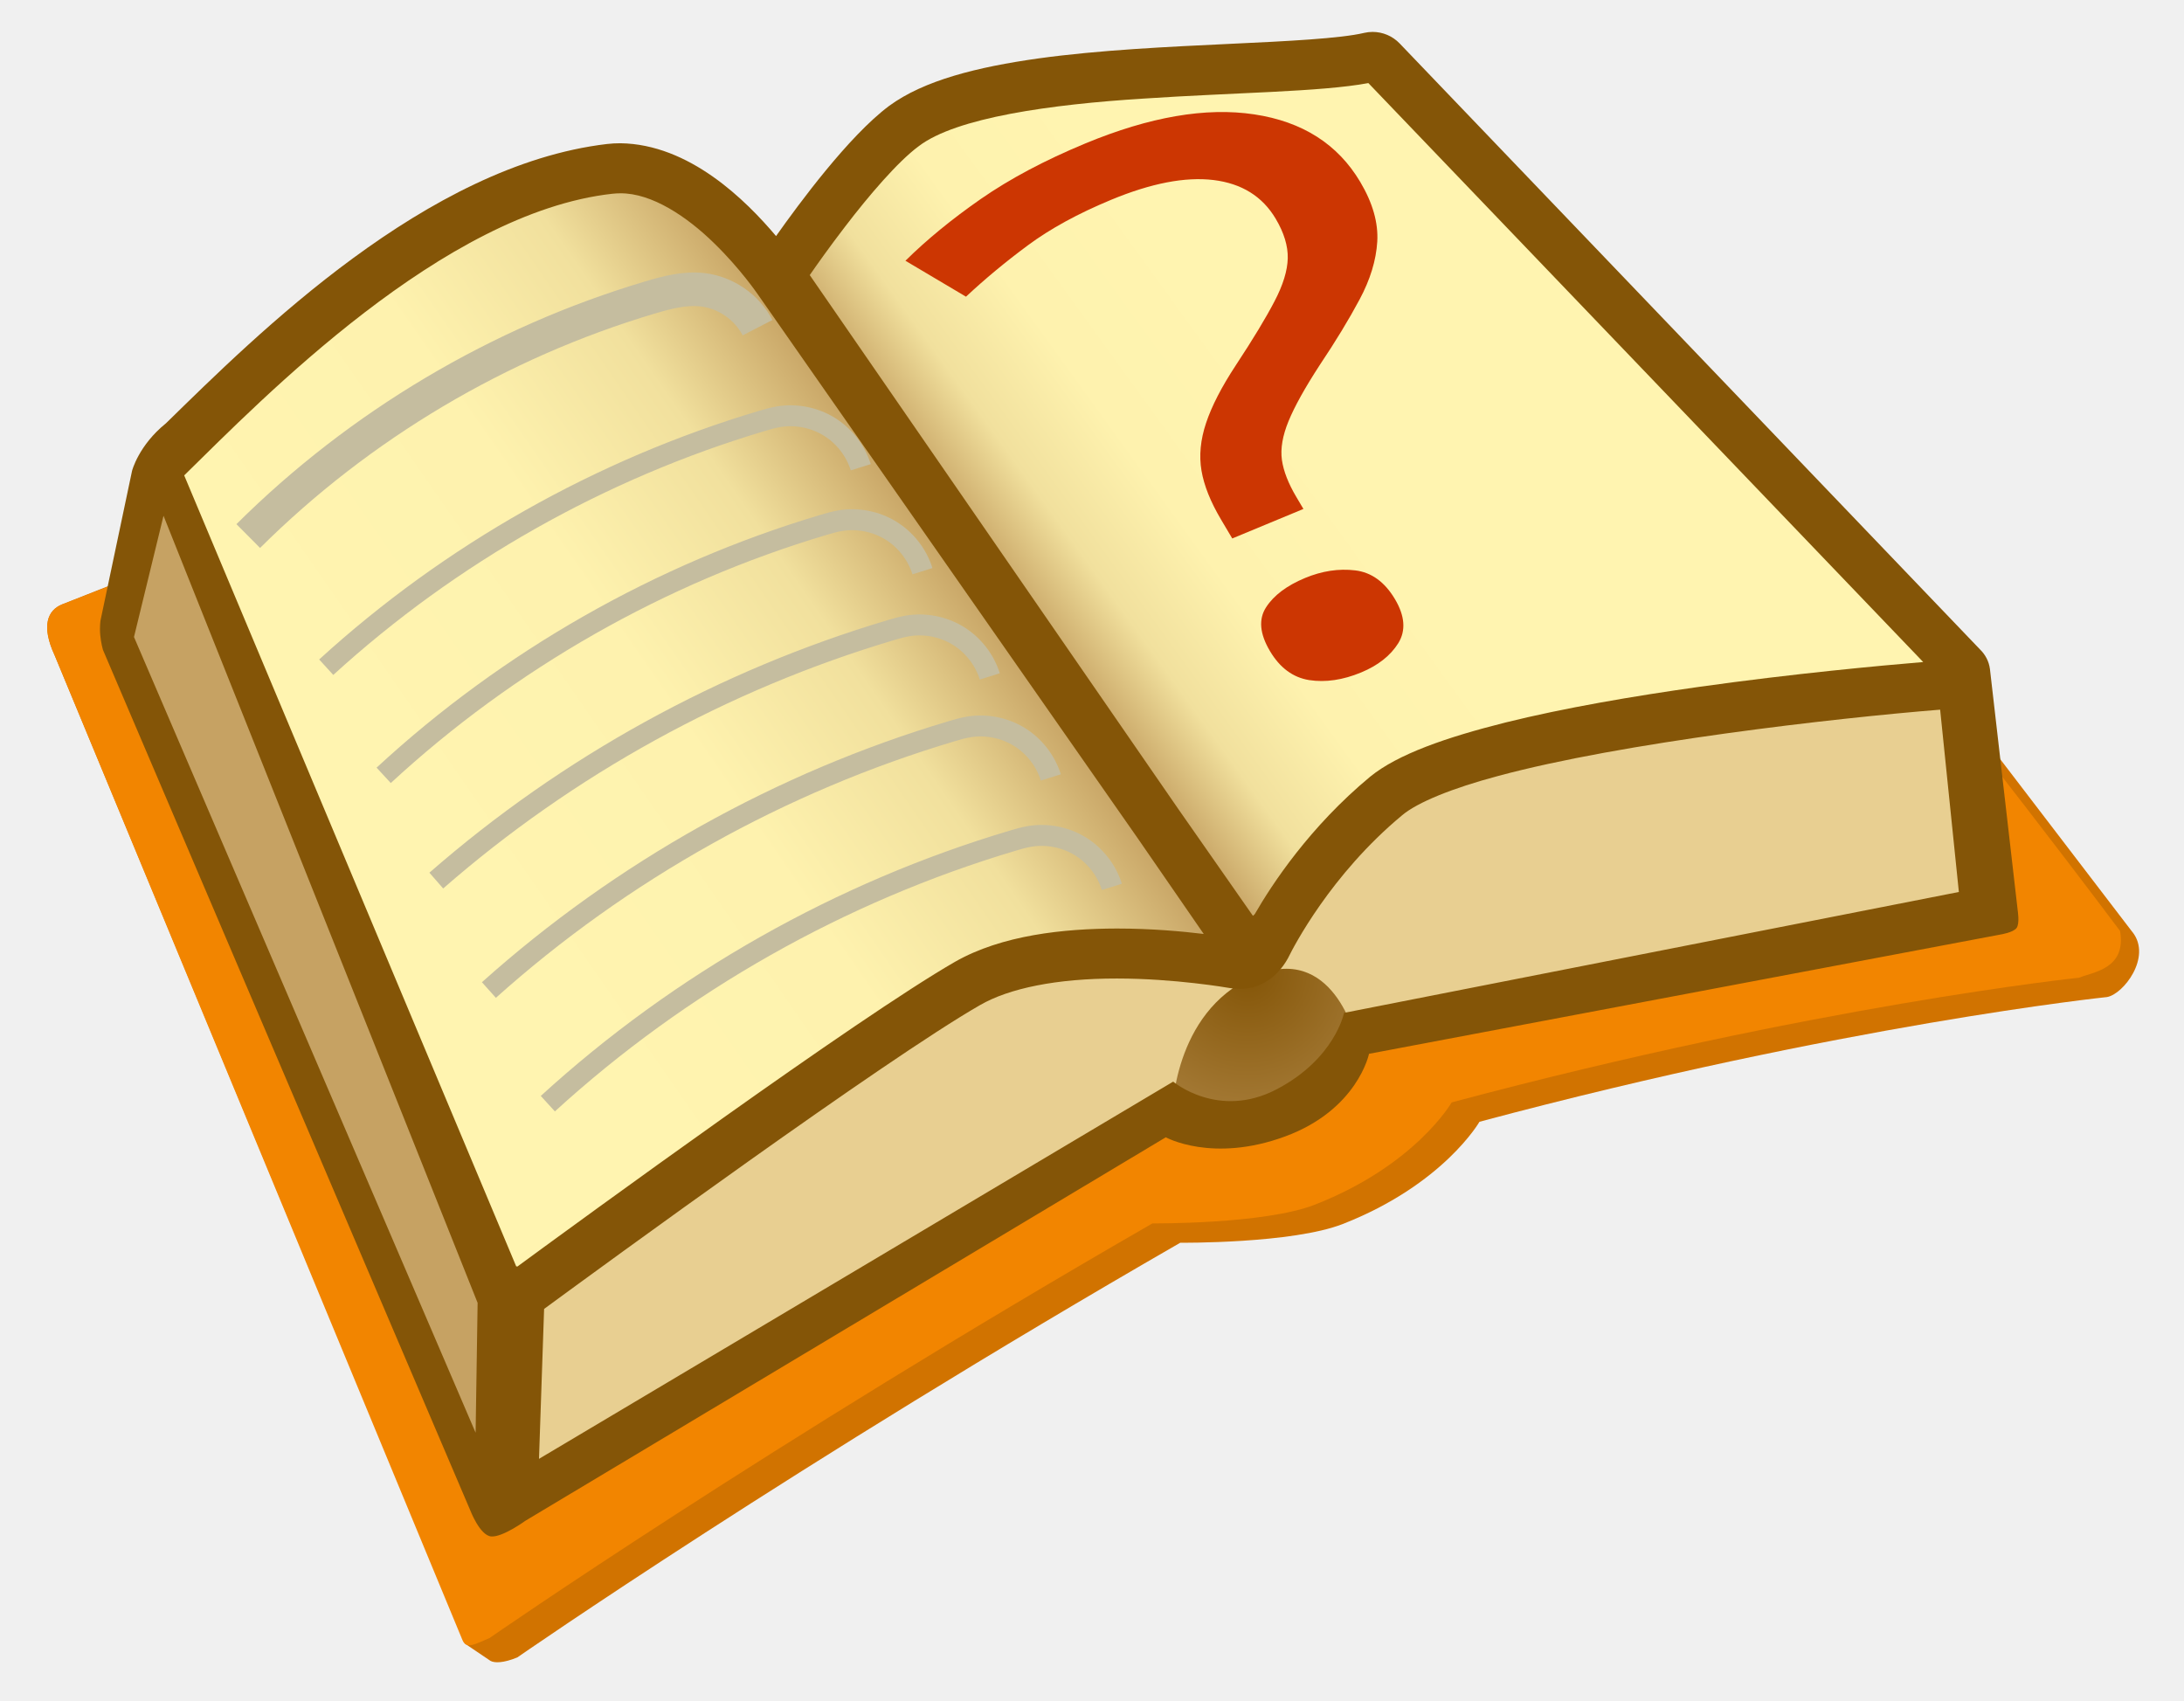
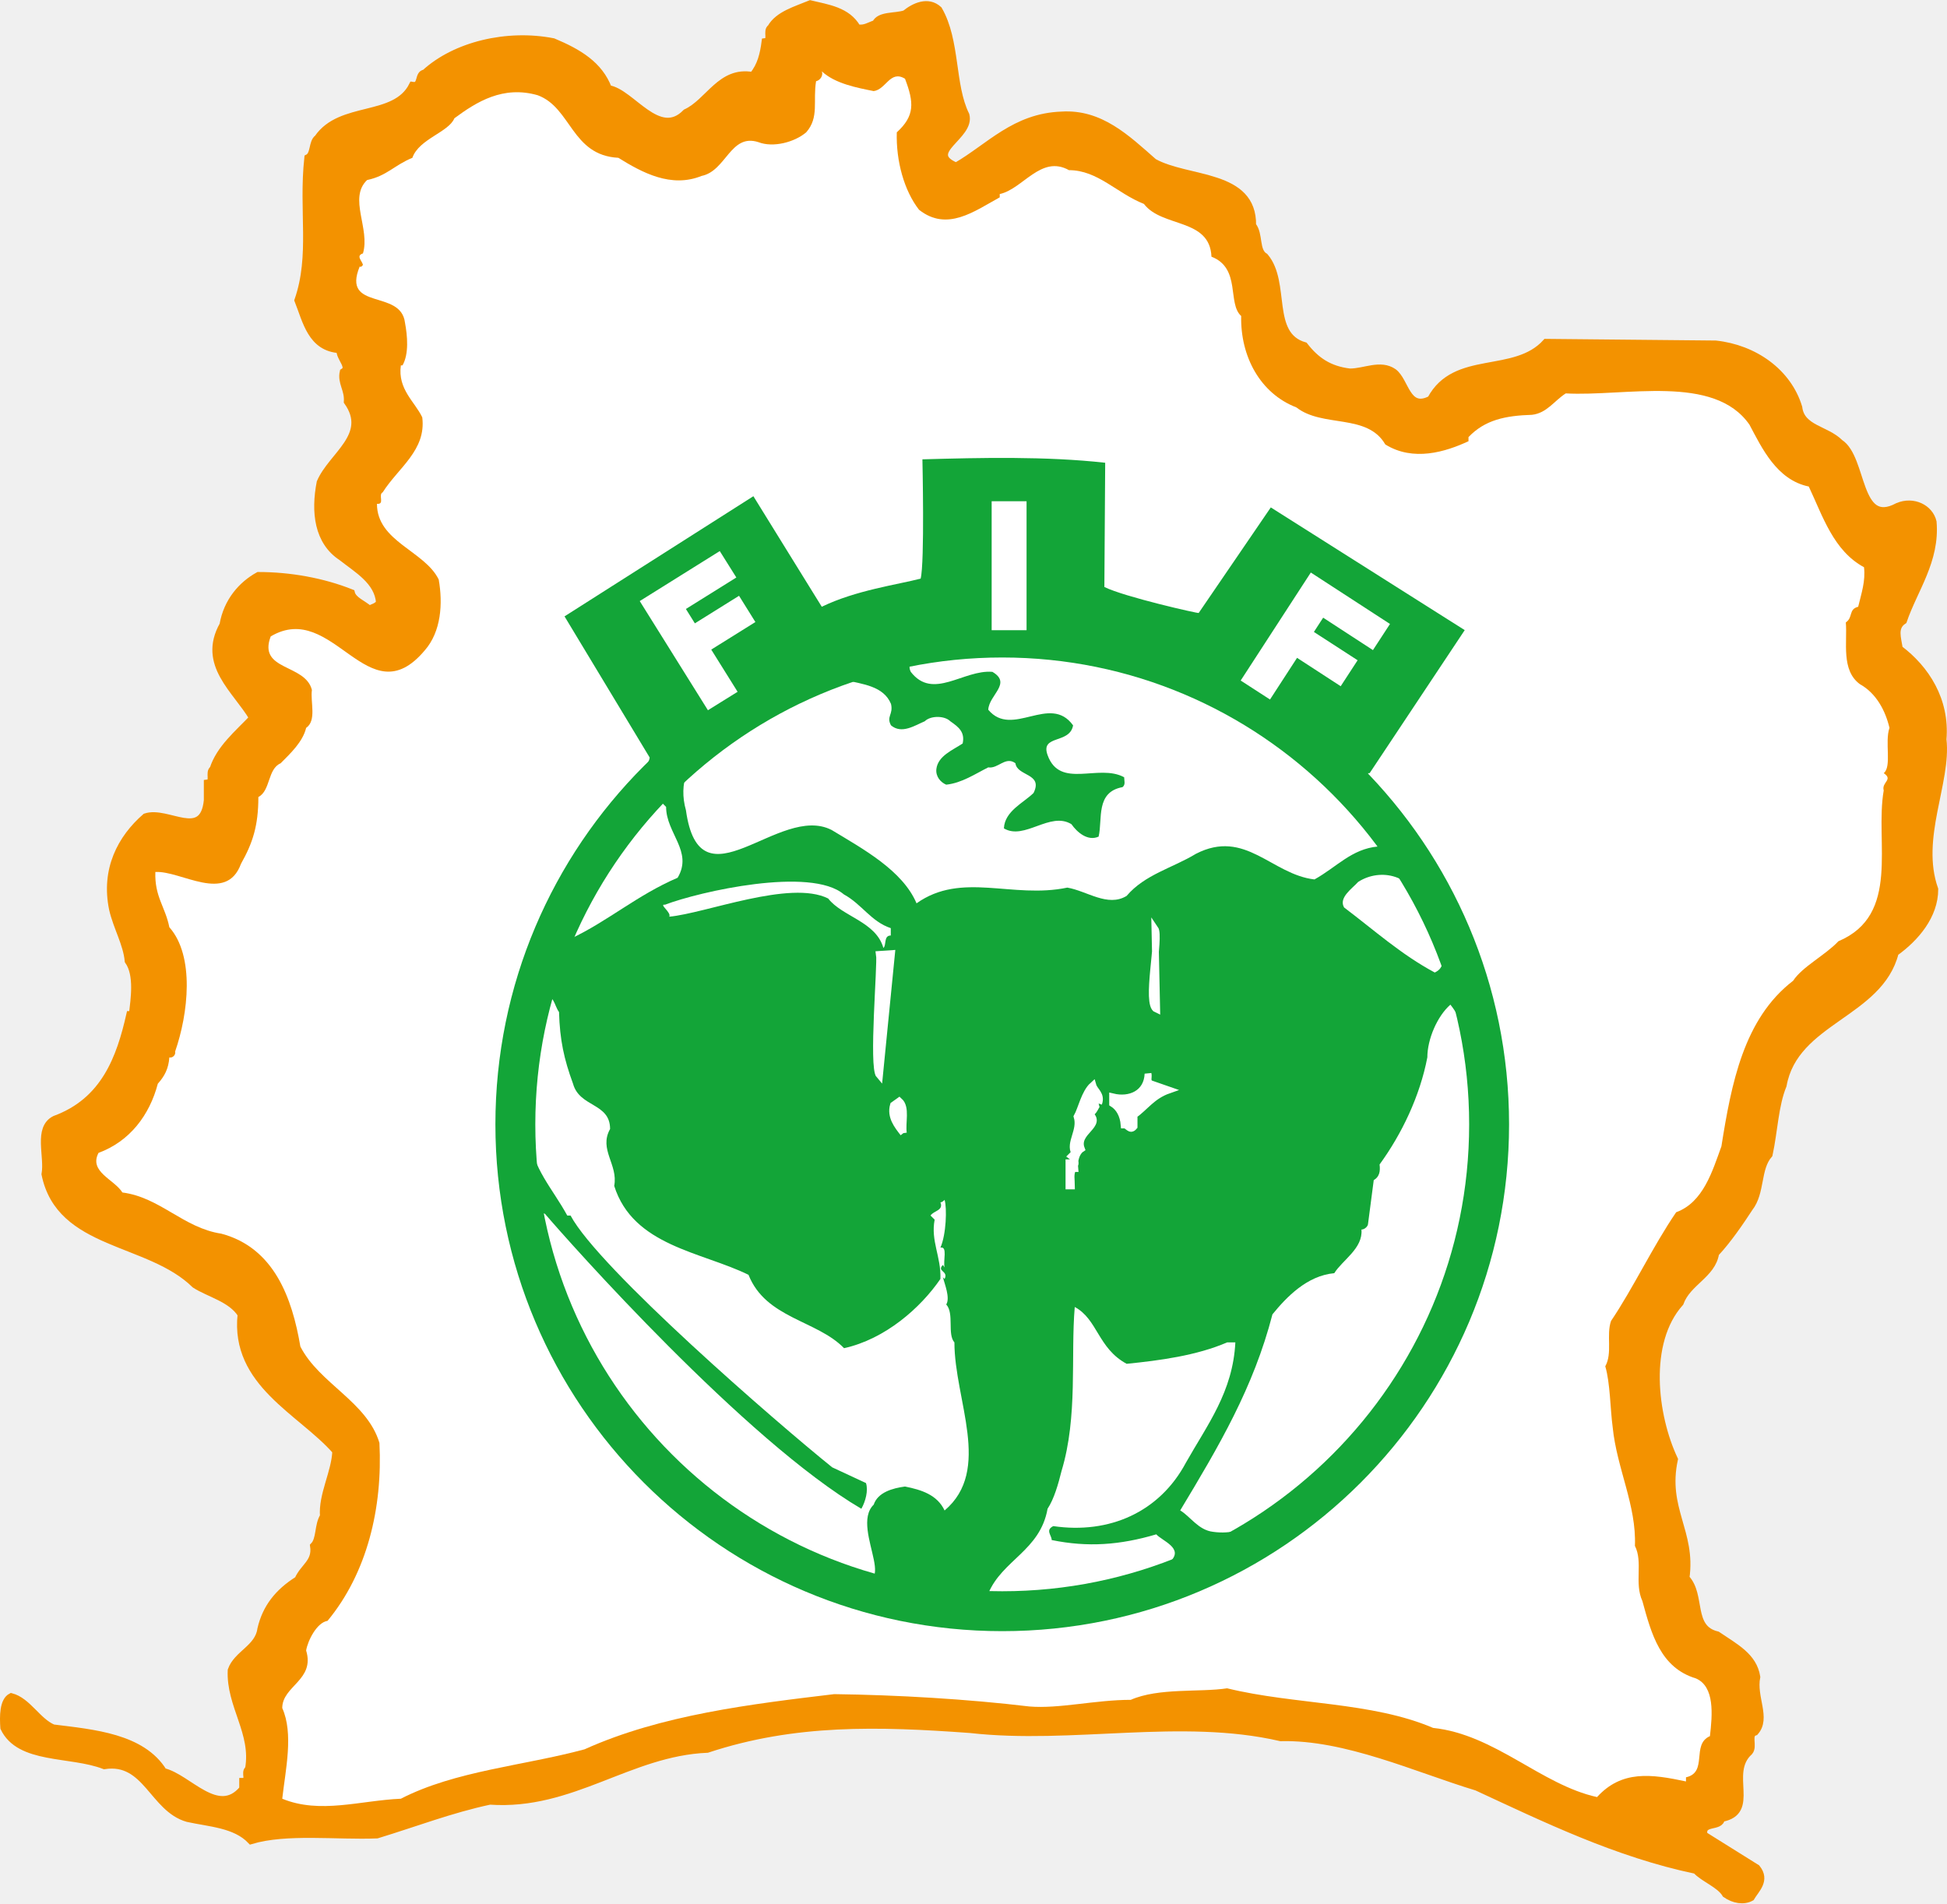
- <svg xmlns="http://www.w3.org/2000/svg" xmlns:xlink="http://www.w3.org/1999/xlink" viewBox="0 0 262 204" enable-background="new 0 0 262 204" version="1.1" id="svg4626">
-   <defs id="defs4590">
-     <linearGradient id="grad2" gradientUnits="userSpaceOnUse" x1="52.778" y1="104.61" x2="112.44" y2="63.27" xlink:href="#grad1" />
-     <linearGradient id="grad1" gradientUnits="userSpaceOnUse" x1="161.12" y1="56.12" x2="127.46" y2="80.45">
-       <stop offset="0" stop-color="#fff4b0" id="stop4576" />
-       <stop offset=".468" stop-color="#fef2ae" id="stop4578" />
-       <stop offset=".757" stop-color="#f1e09d" id="stop4580" />
-       <stop offset="1" stop-color="#c6a263" id="stop4582" />
-     </linearGradient>
-     <radialGradient id="grad0" cx="149.64" cy="116.71" r="42.05" gradientUnits="userSpaceOnUse">
-       <stop offset="0" stop-color="#845507" id="stop4585" />
-       <stop offset="1" stop-color="#d4b07a" id="stop4587" />
-     </radialGradient>
+ <svg xmlns="http://www.w3.org/2000/svg" width="319.812" height="312.684" viewBox="0 0 177.954 173.964" version="1.1" id="svg1">
+   <defs id="defs1">
+     <clipPath clipPathUnits="userSpaceOnUse" id="clipPath5309">
+       <path d="m 506.084,301.892 h 30.732 v 30.043 h -30.732 z" transform="translate(-519.6154,-331.5007)" id="path5309" />
+     </clipPath>
+     <clipPath clipPathUnits="userSpaceOnUse" id="clipPath5311">
+       <path d="m 506.084,301.892 h 30.732 v 30.043 h -30.732 z" transform="translate(-519.8749,-330.4993)" id="path5311" />
+     </clipPath>
+     <clipPath clipPathUnits="userSpaceOnUse" id="clipPath5313">
+       <path d="m 506.084,301.892 h 30.732 v 30.043 h -30.732 z" transform="translate(-523.5157,-322.6713)" id="path5313" />
+     </clipPath>
+     <clipPath clipPathUnits="userSpaceOnUse" id="clipPath5315">
+       <path d="m 506.084,301.892 h 30.732 v 30.043 h -30.732 z" transform="translate(-523.8929,-321.3576)" id="path5315" />
+     </clipPath>
+     <clipPath clipPathUnits="userSpaceOnUse" id="clipPath5317">
+       <path d="m 506.084,301.892 h 30.732 v 30.043 h -30.732 z" transform="translate(-516.598,-319.1993)" id="path5317" />
+     </clipPath>
+     <clipPath clipPathUnits="userSpaceOnUse" id="clipPath5319">
+       <path d="m 506.084,301.892 h 30.732 v 30.043 h -30.732 z" transform="translate(-528.4832,-317.6776)" id="path5319" />
+     </clipPath>
+     <clipPath clipPathUnits="userSpaceOnUse" id="clipPath5321">
+       <path d="m 506.084,301.892 h 30.732 v 30.043 h -30.732 z" transform="translate(-520.1442,-317.2858)" id="path5321" />
+     </clipPath>
+     <clipPath clipPathUnits="userSpaceOnUse" id="clipPath5323">
+       <path d="m 506.084,301.892 h 30.732 v 30.043 h -30.732 z" transform="translate(-524.3411,-316.0036)" id="path5323" />
+     </clipPath>
+     <clipPath clipPathUnits="userSpaceOnUse" id="clipPath5325">
+       <path d="m 506.084,301.892 h 30.732 v 30.043 h -30.732 z" transform="translate(-515.1287,-314.8304)" id="path5325" />
+     </clipPath>
+     <clipPath clipPathUnits="userSpaceOnUse" id="clipPath5327">
+       <path d="m 506.084,301.892 h 30.732 v 30.043 h -30.732 z" transform="translate(-529.3934,-314.2062)" id="path5327" />
+     </clipPath>
+     <clipPath clipPathUnits="userSpaceOnUse" id="clipPath5329">
+       <path d="m 506.084,301.892 h 30.732 v 30.043 h -30.732 z" transform="translate(-519.9658,-314.9599)" id="path5329" />
+     </clipPath>
+     <clipPath clipPathUnits="userSpaceOnUse" id="clipPath5331">
+       <path d="m 506.084,301.892 h 30.732 v 30.043 h -30.732 z" transform="translate(-524.244,-314.8304)" id="path5331" />
+     </clipPath>
+     <clipPath clipPathUnits="userSpaceOnUse" id="clipPath5333">
+       <path d="m 506.084,301.892 h 30.732 v 30.043 h -30.732 z" transform="translate(-523.4249,-314.5181)" id="path5333" />
+     </clipPath>
+     <clipPath clipPathUnits="userSpaceOnUse" id="clipPath5335">
+       <path d="m 506.084,301.892 h 30.732 v 30.043 h -30.732 z" transform="translate(-520.3427,-314.0496)" id="path5335" />
+     </clipPath>
+     <clipPath clipPathUnits="userSpaceOnUse" id="clipPath5337">
+       <path d="m 506.084,301.892 h 30.732 v 30.043 h -30.732 z" transform="translate(-523.8672,-310.4086)" id="path5337" />
+     </clipPath>
+     <clipPath clipPathUnits="userSpaceOnUse" id="clipPath5339">
+       <path d="m 506.084,301.892 h 30.732 v 30.043 h -30.732 z" transform="translate(-514.2184,-314.1884)" id="path5339" />
+     </clipPath>
+     <clipPath clipPathUnits="userSpaceOnUse" id="clipPath5341">
+       <path d="m 506.084,301.892 h 30.732 v 30.043 h -30.732 z" id="path5341" />
+     </clipPath>
+     <clipPath clipPathUnits="userSpaceOnUse" id="clipPath5343">
+       <path d="m 506.084,301.892 h 30.732 v 30.043 h -30.732 z" transform="translate(-526.7982,-322.7867)" id="path5343" />
+     </clipPath>
  </defs>
-   <path fill="#d17300" d="m255.83 111.83l-17.333-22.667-69.67-80.5-161.41 63.847c-1.676.694-2.509 2.528-.861 6.096 0 0 49.23 118.61 49.27 118.59l3.02 2.039c.481.258 1.534.274 3.21-.416 0 0 33.436-23.21 79.53-49.744 0 0 13.442.121 19.5-2.25 12.09-4.73 16.397-12.263 16.397-12.263 43.604-11.651 75.27-14.958 75.27-14.958 1.956-.319 5.415-4.776 3.082-7.777" id="path4592" />
-   <path fill="#f28500" d="m254.33 111.67c.789 4.557-3.235 4.917-4.913 5.612 0 0-31.667 3.307-75.27 14.958 0 0-4.311 7.528-16.397 12.263-6.06 2.371-19.5 2.25-19.5 2.25-46.09 26.533-79.53 49.744-79.53 49.744-1.677.694-2.723 1.381-3.218.297l-48.946-118.18c-1.648-3.568-.815-5.402.861-6.096 0 0 158.54-61.53 158.55-61.54 17.527 6.02 88.36 100.69 88.36 100.69" id="path4594" />
-   <path fill="#c6a263" d="M14.25 76 60 182.5 61.33 155.83 20.333 58z" id="path4596" />
-   <path fill="#e8cf91" d="m63 154c0 0 52.33-37.999 58.33-38.33s27.642-2.493 27.642-2.493l23.775-22.17 61.35-8.836 4.736 28.645-75.17 14.191-12.334 8-12 2-79.33 47.5 3-28.5" id="path4598" />
-   <path fill="url(#grad0)" d="m140.62 133.62c0 0 .042-12.12 9.709-16.458s12.354 7.583 12.354 7.583l-9.563 9.188-12.5-.313" id="path4600" />
-   <path fill="url(#grad1)" d="m149.27 113.77l-55.17-79.917c-.352-.508-.356-1.177-.001-1.689.35-.521 8.639-12.797 14.352-17.03 7.213-5.353 25.06-6.197 39.41-6.876 7.104-.335 13.239-.625 16.479-1.381.115-.027.229-.04.342-.04.404 0 .798.163 1.084.462l69.33 72.33c.402.419.525 1.036.316 1.577-.21.544-.719.915-1.294.957-.566.04-56.701 4.103-67.813 13.324-9.705 8.06-14.433 18.06-14.433 18.06l-2.594.22" id="path4602" />
-   <path fill="url(#grad2)" d="m59.948 154.91l-41.29-99.16c0 0 33.367-33.16 53.677-35.5l2.082-.062c9.782 0 18.963 13.397 18.963 13.397l55.6 79.59c-0.0 0-1.505 2.336-1.505 2.336s-6.188-1.131-13.47-1.131c-7.632 0-13.83 1.24-17.923 3.59-12.865 7.385-53.855 37.572-53.855 37.572l-2.275-.628" id="path4604" />
-   <path fill="#845507" d="m242.04 109.12l-3.321-28.873c-.122-.932-.563-1.734-1.189-2.342-.096-.117-69.62-72.69-69.62-72.69-.858-.897-2.037-1.387-3.248-1.387-.342 0-.685.04-1.022.119-2.813.669-9.227.996-15.938 1.306-7.653.362-15.854.748-23.15 1.758-7.299 1.029-13.697 2.61-17.907 5.704-4.833 3.619-10.783 11.697-13.547 15.602-3.645-4.313-10.398-11.03-18.691-11.134-.535 0-1.069.031-1.596.092-21.621 2.556-41.946 22.788-52.902 33.501-3.292 2.657-4.067 5.701-4.067 5.701l-3.78 17.931c0 0-.124.766-.039 1.743.085.977.323 1.793.323 1.793l44.06 103.21c0 0 1.156 3.048 2.526 3.153 1.37.106 4.099-1.885 4.099-1.885l76.82-45.996c0 0 5.603 3.108 14.311-.1s10.07-9.915 10.07-9.915l75.78-14.314c0 0 1.481-.229 1.897-.771s.127-2.207.127-2.207m-222.42-47.25c0 0 37.644 94.34 37.681 94.42l-.241 15.573-40.982-95.45 3.542-14.542m81.81-34.744c2.756-3.602 6.264-7.732 8.793-9.593 4.487-3.429 15.794-5.01 26.997-5.708 10.708-.72 21.302-.798 26.938-1.859l66.56 69.45c-5.071.422-15.606 1.391-26.909 2.981-7.893 1.11-16.15 2.523-23.22 4.275-7.07 1.777-12.901 3.789-16.224 6.503-7.228 6-11.74 12.844-13.84 16.487l-.214.2-8.918-12.764-44.25-64.1c.804-1.161 2.379-3.392 4.281-5.866m-27.929-3.891c.302-.036.606-.052.91-.052 3.825-.043 8.06 2.854 11.228 5.947 1.583 1.533 2.908 3.079 3.827 4.235.921 1.156 1.419 1.897 1.423 1.897l45.579 65.25 7.947 11.518c-2.568-.315-6.292-.654-10.416-.654-6.419.013-13.804.79-19.417 3.989-11.7 6.727-44.765 30.88-52.5 36.555-.049-.001-.099-.016-.148-.021l-39.827-94.88c9.422-9.237 31.08-31.542 51.39-33.787m87.75 98.26c0 0-1.083 5.5-8.08 9.167s-12.417-.917-12.417-.917l-76.08 45.25.613-17.985c7.01-5.146 40.968-29.953 52.29-36.442 3.485-2.02 9.218-3.202 16.429-3.193 6.985.002 13.313 1.108 13.512 1.14.396.063.804.1 1.212.1 2.061.054 4.369-1.071 5.8-3.688.085-.162.048-.098.102-.2.527-1.066 5.01-9.821 13.583-16.931 1.846-1.564 6.08-3.266 11.465-4.702 14.943-4.04 40.32-6.94 53.08-7.969l2.246 21.87-73.75 14.5" id="path4606" />
-   <path style="fill:none;stroke:#c5bd9f;stroke-width:4.025;stroke-linecap:butt;stroke-linejoin:miter;stroke-miterlimit:4;stroke-dasharray:none;stroke-opacity:1" d="M 30.045,63.119 C 43.431,49.81 60.153,39.882 78.246,34.5 c 2.06,-0.613 4.199,-1.173 6.333,-0.921 2.751,0.325 5.292,2.084 6.564,4.545" id="path4652" transform="translate(-0.264564,1.183842)" />
-   <path style="fill:none;stroke:#c5bd9f;stroke-width:2.513;stroke-linecap:butt;stroke-linejoin:miter;stroke-opacity:1;stroke-miterlimit:4;stroke-dasharray:none" d="M 39.134,80.035 C 54.045,66.436 72.055,56.257 91.396,50.495 c 0.666,-0.198 1.335,-0.392 2.02,-0.505 2.074,-0.342 4.266,0.088 6.055,1.19 1.79,1.101 3.162,2.864 3.791,4.87" id="path4664" />
-   <path transform="translate(7.398095,12.4671)" style="fill:none;stroke:#c5bd9f;stroke-width:2.513;stroke-linecap:butt;stroke-linejoin:miter;stroke-miterlimit:4;stroke-dasharray:none;stroke-opacity:1" d="M 38.629,80.54 C 53.628,66.688 71.829,56.324 91.396,50.495 c 0.666,-0.198 1.335,-0.392 2.02,-0.505 2.074,-0.342 4.266,0.088 6.055,1.19 1.79,1.101 3.162,2.864 3.791,4.87" id="path4664-0" />
-   <path transform="translate(15.4773,25.09086)" style="fill:none;stroke:#c5bd9f;stroke-width:2.513;stroke-linecap:butt;stroke-linejoin:miter;stroke-miterlimit:4;stroke-dasharray:none;stroke-opacity:1" d="M 36.861,80.54 C 52.613,66.781 71.35,56.458 91.396,50.495 c 0.666,-0.198 1.335,-0.392 2.02,-0.505 2.074,-0.343 4.266,0.088 6.056,1.189 1.79,1.101 3.162,2.865 3.791,4.87" id="path4664-4" />
-   <path transform="translate(22.79909,37.20967)" style="fill:none;stroke:#c5bd9f;stroke-width:2.513;stroke-linecap:butt;stroke-linejoin:miter;stroke-miterlimit:4;stroke-dasharray:none;stroke-opacity:1" d="M 35.851,81.55 C 51.781,67.281 70.899,56.593 91.396,50.495 c 0.666,-0.198 1.335,-0.392 2.02,-0.505 2.074,-0.343 4.266,0.088 6.056,1.189 1.79,1.101 3.162,2.865 3.791,4.87" id="path4664-7" />
-   <path transform="translate(30.12087,50.33838)" style="fill:none;stroke:#c5bd9f;stroke-width:2.513;stroke-linecap:butt;stroke-linejoin:miter;stroke-miterlimit:4;stroke-dasharray:none;stroke-opacity:1" d="M 35.599,82.054 C 51.509,67.519 70.741,56.641 91.396,50.495 c 0.666,-0.198 1.335,-0.392 2.02,-0.505 2.074,-0.343 4.266,0.088 6.056,1.189 1.79,1.101 3.162,2.864 3.791,4.87" id="path4664-7-2" />
-   <text xml:space="preserve" style="font-style:normal;font-variant:normal;font-weight:normal;font-stretch:normal;font-size:112.935px;line-height:1.25;font-family:Calibri;-inkscape-font-specification:'Calibri, Normal';font-variant-ligatures:normal;font-variant-caps:normal;font-variant-numeric:normal;text-align:start;letter-spacing:0px;word-spacing:0px;writing-mode:lr-tb;text-anchor:start;fill:#cc3602;fill-opacity:1;stroke:none;stroke-width:2.353" x="65.577" y="158.662" id="text4738" transform="matrix(1.079843,-0.4478802,0.4408475,0.743213,0,0)">
-     <tspan id="tspan4736" x="65.577" y="158.662" style="fill:#cc3602;fill-opacity:1;stroke-width:2.353">?</tspan>
-   </text>
+   <g id="layer1" transform="translate(-14.83894,-66.28859)">
+     <g id="g1" transform="matrix(16.41404,0,0,16.41404,-1622.427,-2283.209)">
+       <path id="path5308" d="M 0,0 C 0.117,-0.026 0.195,0.039 0.286,0.065 0.35,0.208 0.598,0.169 0.754,0.221 0.897,0.338 1.117,0.442 1.286,0.286 1.573,-0.208 1.482,-0.91 1.716,-1.379 1.807,-1.716 1.04,-1.964 1.56,-2.184 c 0.52,0.299 0.923,0.779 1.664,0.805 0.612,0.04 1.028,-0.364 1.457,-0.741 0.533,-0.299 1.573,-0.169 1.56,-1.001 0.117,-0.142 0.04,-0.403 0.196,-0.494 0.35,-0.416 0.038,-1.235 0.623,-1.404 0.182,-0.235 0.39,-0.378 0.716,-0.416 0.233,0 0.481,0.143 0.689,0 0.195,-0.143 0.208,-0.625 0.585,-0.43 0.39,0.728 1.326,0.351 1.821,0.898 l 2.678,-0.026 c 0.611,-0.066 1.144,-0.442 1.313,-1.002 0.04,-0.337 0.43,-0.337 0.651,-0.558 0.377,-0.248 0.26,-1.353 0.91,-1.002 0.247,0.104 0.507,-0.026 0.559,-0.247 0.052,-0.612 -0.299,-1.066 -0.468,-1.561 -0.156,-0.103 -0.091,-0.272 -0.065,-0.441 0.416,-0.313 0.741,-0.807 0.689,-1.431 0.078,-0.676 -0.416,-1.561 -0.13,-2.366 0,-0.417 -0.299,-0.768 -0.624,-1.002 -0.247,-0.975 -1.586,-1.067 -1.769,-2.094 -0.129,-0.312 -0.142,-0.728 -0.221,-1.092 -0.195,-0.221 -0.117,-0.598 -0.311,-0.845 -0.144,-0.221 -0.339,-0.507 -0.534,-0.715 -0.052,-0.338 -0.442,-0.456 -0.559,-0.781 -0.559,-0.624 -0.416,-1.781 -0.091,-2.47 -0.169,-0.781 0.286,-1.145 0.182,-1.873 0.26,-0.273 0.052,-0.794 0.494,-0.897 0.287,-0.195 0.572,-0.338 0.624,-0.664 -0.065,-0.324 0.17,-0.65 -0.026,-0.871 -0.129,-0.037 -0.013,-0.221 -0.09,-0.312 -0.378,-0.338 0.13,-0.949 -0.443,-1.053 -0.013,-0.156 -0.324,-0.039 -0.273,-0.26 l 0.832,-0.52 c 0.157,-0.195 -0.013,-0.338 -0.091,-0.469 -0.117,-0.064 -0.273,-0.038 -0.403,0.053 -0.091,0.156 -0.351,0.247 -0.468,0.377 -1.248,0.26 -2.392,0.819 -3.459,1.313 -0.949,0.287 -2.067,0.807 -3.095,0.781 -1.573,0.364 -3.289,-0.053 -4.902,0.129 -1.443,0.105 -2.77,0.144 -4.148,-0.312 -1.235,-0.052 -2.133,-0.91 -3.433,-0.819 -0.611,-0.13 -1.184,-0.351 -1.781,-0.533 -0.625,-0.026 -1.431,0.078 -1.99,-0.091 -0.247,0.26 -0.65,0.273 -1.001,0.351 -0.547,0.156 -0.65,0.936 -1.313,0.833 -0.534,0.207 -1.34,0.078 -1.587,0.598 -0.013,0.182 -0.013,0.428 0.117,0.494 0.26,-0.066 0.416,-0.39 0.663,-0.494 0.637,-0.079 1.404,-0.143 1.742,-0.689 0.391,-0.091 0.859,-0.742 1.249,-0.274 v 0.118 c 0.13,0 0.013,0.142 0.091,0.195 0.104,0.571 -0.299,1.001 -0.273,1.56 0.091,0.26 0.429,0.351 0.468,0.65 0.078,0.338 0.273,0.585 0.585,0.78 0.091,0.208 0.286,0.273 0.247,0.533 0.104,0.104 0.065,0.325 0.156,0.468 -0.026,0.339 0.182,0.69 0.195,1.028 -0.546,0.624 -1.612,1.066 -1.495,2.158 -0.156,0.248 -0.507,0.325 -0.728,0.468 -0.728,0.715 -2.133,0.598 -2.367,1.744 0.052,0.285 -0.13,0.727 0.156,0.87 0.781,0.286 1.027,0.962 1.183,1.652 h 0.04 c 0.026,0.234 0.091,0.624 -0.066,0.845 -0.025,0.273 -0.182,0.533 -0.247,0.819 -0.129,0.624 0.131,1.118 0.521,1.457 0.351,0.117 0.91,-0.39 0.975,0.26 v 0.273 c 0.117,0.013 0.013,0.168 0.091,0.221 0.104,0.325 0.39,0.559 0.624,0.806 -0.26,0.442 -0.819,0.845 -0.468,1.47 0.065,0.376 0.299,0.636 0.559,0.78 0.494,0 1.014,-0.091 1.469,-0.273 0.027,-0.117 0.183,-0.169 0.287,-0.261 0.052,0.039 0.117,0.039 0.156,0.105 -0.026,0.338 -0.351,0.52 -0.598,0.715 -0.378,0.247 -0.43,0.715 -0.339,1.183 0.182,0.429 0.806,0.741 0.429,1.274 0.013,0.195 -0.103,0.299 -0.065,0.469 0.13,0.077 -0.065,0.221 -0.052,0.351 -0.455,0.025 -0.533,0.454 -0.663,0.78 0.247,0.715 0.065,1.404 0.156,2.25 0.104,0.052 0.065,0.247 0.156,0.311 0.365,0.533 1.223,0.286 1.496,0.833 0.156,-0.026 0.078,0.182 0.195,0.195 0.481,0.442 1.3,0.637 2.028,0.494 0.403,-0.169 0.729,-0.364 0.872,-0.741 0.363,-0.053 0.793,-0.82 1.222,-0.377 0.364,0.169 0.546,0.676 1.053,0.585 0.13,0.156 0.17,0.338 0.196,0.533 0.117,0.013 0.012,0.169 0.09,0.221 0.117,0.208 0.404,0.286 0.624,0.378 C -0.469,0.312 -0.156,0.273 0,0" style="fill:#f39200;fill-opacity:1;fill-rule:nonzero;stroke:#f39200;stroke-width:0.108;stroke-linecap:butt;stroke-linejoin:miter;stroke-miterlimit:3.864;stroke-dasharray:none;stroke-opacity:1" transform="matrix(0.3527778,0,0,-0.3527778,104.5215,143.2928)" clip-path="url(#clipPath5309)" />
+       <path id="path5310" d="M 0,0 C 0.195,0.026 0.26,0.338 0.494,0.195 0.637,-0.182 0.65,-0.39 0.364,-0.651 0.351,-1.106 0.481,-1.573 0.715,-1.873 c 0.442,-0.35 0.871,-0.025 1.274,0.196 v 0.052 c 0.365,0.078 0.651,0.624 1.093,0.377 0.455,0 0.754,-0.364 1.183,-0.533 0.286,-0.377 1.04,-0.221 1.066,-0.833 C 5.8,-2.795 5.578,-3.354 5.8,-3.55 5.786,-4.187 6.099,-4.772 6.671,-4.993 7.087,-5.318 7.789,-5.084 8.075,-5.578 8.517,-5.852 9.024,-5.696 9.388,-5.527 v 0.065 c 0.261,0.274 0.586,0.339 1.002,0.352 0.234,0.026 0.351,0.221 0.533,0.338 0.936,-0.052 2.341,0.312 2.9,-0.494 0.195,-0.365 0.429,-0.872 0.936,-0.976 0.221,-0.468 0.39,-1.014 0.872,-1.274 0.025,-0.221 -0.039,-0.403 -0.092,-0.624 -0.156,-0.039 -0.078,-0.169 -0.195,-0.247 0.026,-0.312 -0.078,-0.755 0.222,-0.975 0.259,-0.144 0.402,-0.417 0.467,-0.69 -0.078,-0.221 0.04,-0.611 -0.091,-0.715 0.156,-0.104 -0.038,-0.143 0,-0.273 -0.143,-0.819 0.273,-1.963 -0.715,-2.38 -0.208,-0.221 -0.572,-0.403 -0.715,-0.624 -0.78,-0.598 -0.975,-1.625 -1.132,-2.614 -0.142,-0.39 -0.286,-0.884 -0.714,-1.04 -0.365,-0.533 -0.677,-1.196 -1.028,-1.716 -0.078,-0.221 0.026,-0.507 -0.091,-0.716 0.078,-0.26 0.078,-0.676 0.117,-0.962 0.065,-0.65 0.377,-1.235 0.351,-1.873 0.131,-0.259 -0.013,-0.585 0.118,-0.871 0.142,-0.52 0.286,-1.053 0.845,-1.221 0.299,-0.13 0.26,-0.573 0.221,-0.911 -0.299,-0.13 -0.026,-0.572 -0.378,-0.65 v -0.065 c -0.546,0.116 -1.013,0.182 -1.404,-0.247 -0.884,0.195 -1.612,0.989 -2.588,1.092 -0.975,0.416 -2.184,0.364 -3.251,0.625 -0.428,-0.066 -1.079,0.012 -1.521,-0.182 -0.559,0 -1.131,-0.144 -1.599,-0.105 -0.975,0.117 -2.081,0.182 -3.082,0.195 -1.3,-0.156 -2.731,-0.325 -3.94,-0.871 -0.962,-0.26 -2.041,-0.338 -2.9,-0.78 -0.637,-0.027 -1.274,-0.246 -1.872,0 0.051,0.455 0.182,1.027 0,1.431 0,0.351 0.52,0.441 0.377,0.909 0.026,0.156 0.169,0.442 0.338,0.468 0.624,0.754 0.871,1.782 0.819,2.809 -0.195,0.65 -0.949,0.936 -1.248,1.521 -0.13,0.768 -0.416,1.561 -1.249,1.782 -0.598,0.091 -0.962,0.572 -1.56,0.65 -0.13,0.208 -0.533,0.326 -0.377,0.625 0.494,0.182 0.806,0.597 0.936,1.092 0.104,0.116 0.169,0.234 0.182,0.415 0.052,-0.012 0.104,0.04 0.091,0.092 0.208,0.598 0.312,1.508 -0.091,1.963 -0.065,0.325 -0.234,0.481 -0.221,0.872 0.403,0.025 1.119,-0.508 1.352,0.13 0.183,0.325 0.274,0.597 0.274,1.053 0.195,0.104 0.143,0.442 0.351,0.533 0.155,0.156 0.35,0.338 0.403,0.559 0.169,0.117 0.065,0.403 0.091,0.599 -0.104,0.416 -0.858,0.299 -0.65,0.845 0.988,0.585 1.534,-1.288 2.431,-0.221 0.261,0.298 0.287,0.741 0.221,1.118 -0.221,0.455 -0.975,0.598 -0.975,1.196 0.13,-0.013 0.013,0.143 0.091,0.182 0.247,0.39 0.689,0.663 0.624,1.183 -0.117,0.247 -0.39,0.443 -0.338,0.82 h 0.026 c 0.104,0.182 0.078,0.468 0.039,0.676 -0.065,0.533 -1.001,0.182 -0.715,0.884 0.026,-0.013 0.039,0.013 0.052,0.026 -0.013,0.066 -0.117,0.143 0,0.182 0.117,0.39 -0.234,0.872 0.065,1.158 0.312,0.065 0.429,0.234 0.715,0.351 0.104,0.299 0.572,0.402 0.663,0.624 0.352,0.26 0.767,0.52 1.314,0.364 0.533,-0.195 0.533,-0.949 1.274,-0.988 0.377,-0.234 0.832,-0.481 1.314,-0.286 0.389,0.078 0.455,0.676 0.897,0.533 0.234,-0.091 0.572,0 0.754,0.155 0.208,0.235 0.104,0.495 0.156,0.807 0.065,0.013 0.117,0.091 0.091,0.156 C -0.611,0.117 -0.26,0.052 0,0" style="fill:#ffffff;fill-opacity:1;fill-rule:nonzero;stroke:none" transform="matrix(0.3527778,0,0,-0.3527778,104.6131,143.6461)" clip-path="url(#clipPath5311)" />
+       <path id="path5312" d="M 0,0 C 0.312,-0.156 1.501,-0.425 1.489,-0.41 L 2.627,1.256 5.688,-0.681 4.187,-2.939 H 4.161 C 4.109,-3.277 4.513,-3.433 4.629,-3.745 4.967,-4.135 5.163,-4.59 5.436,-5.033 5.383,-5.345 5.734,-5.487 5.657,-5.748 5.826,-5.929 5.566,-6.255 5.878,-6.307 6.086,-6.476 5.916,-6.866 6.086,-7.061 6.229,-8.166 6.268,-9.22 5.995,-10.182 5.93,-10.793 5.657,-11.353 5.41,-11.859 5.175,-12.015 5.228,-12.432 4.967,-12.575 l 0.027,-0.039 c -0.716,-1.235 -1.769,-2.028 -3.018,-2.769 -1.326,-0.715 -2.977,-1.093 -4.564,-0.884 -0.13,0.194 -0.468,0.013 -0.65,0.155 -1.846,0.234 -3.25,1.301 -4.369,2.497 -0.065,0.17 -0.377,0.26 -0.312,0.534 -0.455,0.337 -0.624,0.805 -0.936,1.248 -0.13,0.494 -0.468,1.014 -0.468,1.56 -0.182,0.416 -0.169,0.923 -0.247,1.378 -0.104,1.054 0.169,1.925 0.338,2.835 0.091,0.196 0.182,0.378 0.286,0.559 -0.013,0.208 0.221,0.312 0.182,0.534 0.416,0.689 0.819,1.313 1.405,1.937 -0.013,0.156 0.168,0.195 0.182,0.338 l -1.344,2.228 2.981,1.897 c 0,0 1.097,-1.775 1.08,-1.745 0.534,0.26 1.195,0.349 1.56,0.444 0.065,0.248 0.028,1.883 0.028,1.883 0.923,0.026 1.949,0.05 2.885,-0.054 z" style="fill:#13a538;fill-opacity:1;fill-rule:nonzero;stroke:none" transform="matrix(0.3527778,0,0,-0.3527778,105.8974,146.4076)" clip-path="url(#clipPath5313)" />
+       <path id="path5314" d="M 0,0 C 0.507,0.026 0.924,-0.338 1.405,-0.468 1.665,-0.637 2.003,-0.884 2.341,-1.001 2.874,-1.586 3.602,-1.963 3.94,-2.783 3.524,-2.822 3.29,-3.108 2.939,-3.303 2.262,-3.225 1.847,-2.497 1.067,-2.899 0.702,-3.121 0.26,-3.225 -0.026,-3.563 c -0.299,-0.182 -0.624,0.078 -0.936,0.131 -0.871,-0.182 -1.665,0.259 -2.38,-0.248 -0.221,0.52 -0.845,0.858 -1.339,1.157 -0.832,0.43 -2.081,-1.274 -2.301,0.313 -0.118,0.416 0.025,0.806 0.364,0.988 0.403,0.26 0.845,0.65 1.352,0.754 0.208,0.169 0.507,0.273 0.806,0.312 0.26,-0.065 0.598,-0.091 0.715,-0.377 0.039,-0.169 -0.078,-0.195 0,-0.338 0.17,-0.143 0.377,0 0.533,0.065 0.091,0.091 0.312,0.091 0.403,0 0.13,-0.091 0.234,-0.169 0.195,-0.351 -0.156,-0.104 -0.39,-0.195 -0.415,-0.403 -0.013,-0.117 0.064,-0.208 0.155,-0.247 0.247,0.026 0.455,0.169 0.664,0.273 0.155,-0.026 0.273,0.182 0.429,0.065 0.026,-0.208 0.442,-0.156 0.286,-0.469 -0.156,-0.155 -0.456,-0.285 -0.468,-0.559 0.325,-0.194 0.728,0.274 1.066,0.066 0.091,-0.13 0.259,-0.273 0.429,-0.196 0.065,0.274 -0.052,0.703 0.377,0.781 0.052,0.039 0.026,0.104 0.026,0.156 -0.403,0.221 -1.014,-0.195 -1.209,0.351 -0.117,0.325 0.351,0.169 0.403,0.468 -0.364,0.507 -0.962,-0.208 -1.339,0.247 0.012,0.234 0.377,0.416 0.065,0.598 -0.456,0.039 -0.937,-0.455 -1.288,0 -0.104,0.221 0.234,0.209 0.377,0.247 C -1.976,0.377 -1.015,0.364 0,0" style="fill:#ffffff;fill-opacity:1;fill-rule:nonzero;stroke:none" transform="matrix(0.3527778,0,0,-0.3527778,106.0305,146.871)" clip-path="url(#clipPath5315)" />
+       <path id="path5316" d="m 0,0 c 0,-0.416 0.429,-0.702 0.182,-1.118 -0.637,-0.273 -1.105,-0.689 -1.69,-0.963 0.013,0.39 0.338,0.768 0.507,1.119 0.221,0.416 0.507,0.806 0.897,1.066 z" style="fill:#ffffff;fill-opacity:1;fill-rule:nonzero;stroke:none" transform="matrix(0.3527778,0,0,-0.3527778,103.457,147.6324)" clip-path="url(#clipPath5317)" />
+       <path id="path5318" d="m 0,0 c 0.052,-0.182 0.182,-0.338 0.312,-0.403 -0.026,-0.234 0.195,-0.572 -0.065,-0.689 -0.533,0.286 -0.949,0.663 -1.431,1.027 -0.09,0.156 0.131,0.3 0.222,0.403 C -0.598,0.572 -0.091,0.429 0,0" style="fill:#ffffff;fill-opacity:1;fill-rule:nonzero;stroke:none" transform="matrix(0.3527778,0,0,-0.3527778,107.6499,148.1693)" clip-path="url(#clipPath5319)" />
+       <path id="path5320" d="m 0,0 v -0.116 c -0.117,0 -0.065,-0.157 -0.117,-0.196 -0.117,0.416 -0.65,0.494 -0.871,0.78 -0.598,0.3 -1.936,-0.235 -2.509,-0.287 0.039,0.065 -0.171,0.202 -0.067,0.189 0.546,0.208 2.303,0.606 2.823,0.163 C -0.455,0.377 -0.312,0.104 0,0" style="fill:#ffffff;fill-opacity:1;fill-rule:nonzero;stroke:none" transform="matrix(0.3527778,0,0,-0.3527778,104.7081,148.3075)" clip-path="url(#clipPath5321)" />
+       <path id="path5322" d="M 0,0 C -0.182,0.078 0.064,1.143 -0.027,1.274 Z" style="fill:#ffffff;fill-opacity:1;fill-rule:nonzero;stroke:#ffffff;stroke-width:0.108;stroke-linecap:butt;stroke-linejoin:miter;stroke-miterlimit:3.864;stroke-dasharray:none;stroke-opacity:1" transform="matrix(0.3527778,0,0,-0.3527778,106.1886,148.7598)" clip-path="url(#clipPath5323)" />
+       <path id="path5324" d="m 0,0 c 0.104,-0.377 0.585,-0.299 0.585,-0.715 -0.182,-0.326 0.13,-0.56 0.065,-0.898 0.299,-0.949 1.379,-1.04 2.12,-1.404 0.273,-0.689 1.079,-0.716 1.508,-1.158 0.65,0.143 1.209,0.637 1.521,1.093 0.013,0.351 -0.156,0.598 -0.091,0.936 l -0.065,0.065 c 0.052,0.078 0.209,0.078 0.156,0.208 0.026,0 0.053,0.026 0.066,0.039 C 5.904,-1.964 5.891,-2.38 5.799,-2.588 5.917,-2.562 5.838,-2.796 5.865,-2.9 L 5.838,-2.861 C 5.735,-2.966 5.93,-2.952 5.865,-3.082 L 5.838,-3.056 C 5.865,-3.161 5.956,-3.381 5.891,-3.485 6.02,-3.628 5.904,-3.953 6.02,-4.084 6.02,-4.994 6.619,-6.099 5.865,-6.737 5.748,-6.489 5.5,-6.411 5.24,-6.359 5.045,-6.385 4.811,-6.45 4.746,-6.645 4.343,-7.035 5.331,-8.206 4.213,-7.737 c -1.261,0.52 -2.6,1.222 -3.406,2.431 H 0.741 c -0.728,0.937 -1.261,1.899 -1.339,3.095 0.052,0.052 0.013,0.221 0.156,0.156 0.377,-0.442 3.164,-3.583 4.993,-4.655 0.066,0.116 0.112,0.289 0.073,0.406 -0.169,0.079 -0.533,0.248 -0.533,0.248 -0.874,0.703 -3.688,3.143 -4.13,3.975 h -0.052 c -0.234,0.429 -0.546,0.741 -0.598,1.249 -0.026,0.117 -0.234,0.273 -0.065,0.363 -0.091,0.3 0.052,0.495 0,0.884 0.13,0.118 0.039,0.391 0.156,0.56 -0.065,0.156 0.234,0.156 0.13,0.377 C -0.299,1.43 -0.299,1.235 -0.221,1.131 -0.208,0.689 -0.143,0.39 0,0" style="fill:#ffffff;fill-opacity:1;fill-rule:nonzero;stroke:none" transform="matrix(0.3527778,0,0,-0.3527778,102.9387,149.1737)" clip-path="url(#clipPath5325)" />
+       <path id="path5326" d="M 0,0 C -0.039,-0.326 -0.065,-0.806 -0.104,-1.21 -0.208,-1.352 -0.13,-1.574 -0.195,-1.743 -0.286,-1.86 -0.247,-2.094 -0.352,-2.236 -0.52,-2.354 -0.39,-2.497 -0.468,-2.653 c -0.156,-0.13 -0.169,-0.429 -0.286,-0.624 -0.533,-1.054 -1.093,-1.808 -2.12,-2.549 -0.39,-0.312 -0.728,-0.703 -1.287,-0.624 -0.234,0.026 -0.364,0.247 -0.52,0.338 0.611,1.014 1.157,1.938 1.456,3.095 0.222,0.273 0.546,0.611 0.976,0.65 0.129,0.208 0.455,0.39 0.429,0.689 0.051,0 0.104,0.052 0.104,0.091 l 0.09,0.689 c 0.092,0.053 0.105,0.143 0.092,0.247 0.351,0.482 0.637,1.08 0.754,1.691 0,0.286 0.156,0.65 0.364,0.832 C -0.039,1.404 -0.091,0.65 0,0" style="fill:#ffffff;fill-opacity:1;fill-rule:nonzero;stroke:none" transform="matrix(0.3527778,0,0,-0.3527778,107.971,149.3939)" clip-path="url(#clipPath5327)" />
+       <path id="path5328" d="M 0,0 C -0.117,0.131 0.026,1.755 0,1.911 L 0.19,1.924 Z" style="fill:#ffffff;fill-opacity:1;fill-rule:nonzero;stroke:#ffffff;stroke-width:0.108;stroke-linecap:butt;stroke-linejoin:miter;stroke-miterlimit:3.864;stroke-dasharray:none;stroke-opacity:1" transform="matrix(0.3527778,0,0,-0.3527778,104.6451,149.128)" clip-path="url(#clipPath5329)" />
+       <path id="path5330" d="M 0,0 0.287,-0.1 C 0.027,-0.191 -0.078,-0.364 -0.26,-0.495 v -0.181 c -0.065,-0.078 -0.091,0.025 -0.156,0.025 -0.013,0.156 -0.078,0.274 -0.182,0.339 v 0.104 c 0.273,-0.066 0.546,0.052 0.559,0.364 C -0.026,0.103 -0.065,0.039 0,0" style="fill:#ffffff;fill-opacity:1;fill-rule:nonzero;stroke:#ffffff;stroke-width:0.108;stroke-linecap:butt;stroke-linejoin:miter;stroke-miterlimit:3.864;stroke-dasharray:none;stroke-opacity:1" transform="matrix(0.3527778,0,0,-0.3527778,106.1544,149.1737)" clip-path="url(#clipPath5331)" />
+       <path id="path5332" d="M 0,0 C -0.052,-0.013 -0.065,-0.156 -0.156,-0.156 0.091,-0.339 -0.377,-0.442 -0.273,-0.716 -0.351,-0.768 -0.39,-0.897 -0.377,-1.027 H -0.403 C -0.455,-1.106 -0.429,-1.21 -0.429,-1.301 h -0.039 v 0.365 h 0.039 c -0.013,-0.026 0.013,-0.039 0.026,-0.053 0.052,0.014 0.026,0.079 0.026,0.118 l -0.052,0.039 0.052,0.052 c -0.091,0.156 0.104,0.351 0.038,0.572 0.066,0.117 0.118,0.377 0.248,0.494 C -0.065,0.195 0.052,0.143 0,0" style="fill:#ffffff;fill-opacity:1;fill-rule:nonzero;stroke:#ffffff;stroke-width:0.108;stroke-linecap:butt;stroke-linejoin:miter;stroke-miterlimit:3.864;stroke-dasharray:none;stroke-opacity:1" transform="matrix(0.3527778,0,0,-0.3527778,105.8654,149.2839)" clip-path="url(#clipPath5333)" />
+       <path id="path5334" d="m 0,0 c -0.091,0.117 -0.208,0.26 -0.156,0.442 l 0.091,0.065 C 0.052,0.403 -0.025,0.169 0,0" style="fill:#ffffff;fill-opacity:1;fill-rule:nonzero;stroke:#ffffff;stroke-width:0.108;stroke-linecap:butt;stroke-linejoin:miter;stroke-miterlimit:3.864;stroke-dasharray:none;stroke-opacity:1" transform="matrix(0.3527778,0,0,-0.3527778,104.7781,149.4491)" clip-path="url(#clipPath5335)" />
+       <path id="path5336" d="m 0,0 c 0.52,0.052 1.105,0.13 1.586,0.338 h 0.13 c -0.039,-0.78 -0.442,-1.3 -0.78,-1.898 -0.416,-0.781 -1.209,-1.132 -2.094,-1.002 -0.13,-0.065 -0.025,-0.143 -0.025,-0.22 0.571,-0.117 1.079,-0.079 1.651,0.09 0.091,-0.103 0.442,-0.22 0.221,-0.429 -0.872,-0.402 -1.859,-0.663 -2.874,-0.507 0.221,0.533 0.819,0.676 0.937,1.34 0.103,0.155 0.169,0.39 0.221,0.598 0.26,0.858 0.142,1.807 0.208,2.587 C -0.456,0.702 -0.456,0.247 0,0" style="fill:#ffffff;fill-opacity:1;fill-rule:nonzero;stroke:none" transform="matrix(0.3527778,0,0,-0.3527778,106.0214,150.7336)" clip-path="url(#clipPath5337)" />
+       <path id="path5338" d="M 0,0 C 0,4.244 3.441,7.685 7.685,7.685 11.929,7.685 15.37,4.244 15.37,0 15.37,-4.244 11.929,-7.685 7.685,-7.685 3.441,-7.685 0,-4.244 0,0 Z" style="fill:none;stroke:#13a538;stroke-width:0.63;stroke-linecap:butt;stroke-linejoin:miter;stroke-miterlimit:3.864;stroke-dasharray:none;stroke-opacity:1" transform="matrix(0.3527778,0,0,-0.3527778,102.6176,149.4002)" clip-path="url(#clipPath5339)" />
+       <path id="path5340" d="m 522.206,322.071 h -0.388 v 1.872 h 0.388 z m -5.912,0.352 1.125,0.703 0.175,-0.279 -0.796,-0.497 0.228,-0.365 0.697,0.435 0.172,-0.276 -0.697,-0.435 0.416,-0.666 -0.33,-0.205 z" style="fill:#ffffff;fill-opacity:1;fill-rule:nonzero;stroke:#ffffff;stroke-width:0.163;stroke-linecap:butt;stroke-linejoin:miter;stroke-miterlimit:3.864;stroke-dasharray:none;stroke-opacity:1" transform="matrix(0.3527778,0,0,-0.3527778,-78.78726,260.2389)" clip-path="url(#clipPath5341)" />
+       <path id="path5342" d="m 0,0 1.113,-0.723 -0.18,-0.276 -0.786,0.512 -0.235,-0.362 0.69,-0.447 -0.178,-0.273 -0.689,0.448 -0.427,-0.658 -0.326,0.211 z" style="fill:#ffffff;fill-opacity:1;fill-rule:nonzero;stroke:#ffffff;stroke-width:0.163;stroke-linecap:butt;stroke-linejoin:miter;stroke-miterlimit:3.864;stroke-dasharray:none;stroke-opacity:1" transform="matrix(0.3527778,0,0,-0.3527778,107.0554,146.3669)" clip-path="url(#clipPath5343)" />
+     </g>
+   </g>
</svg>
